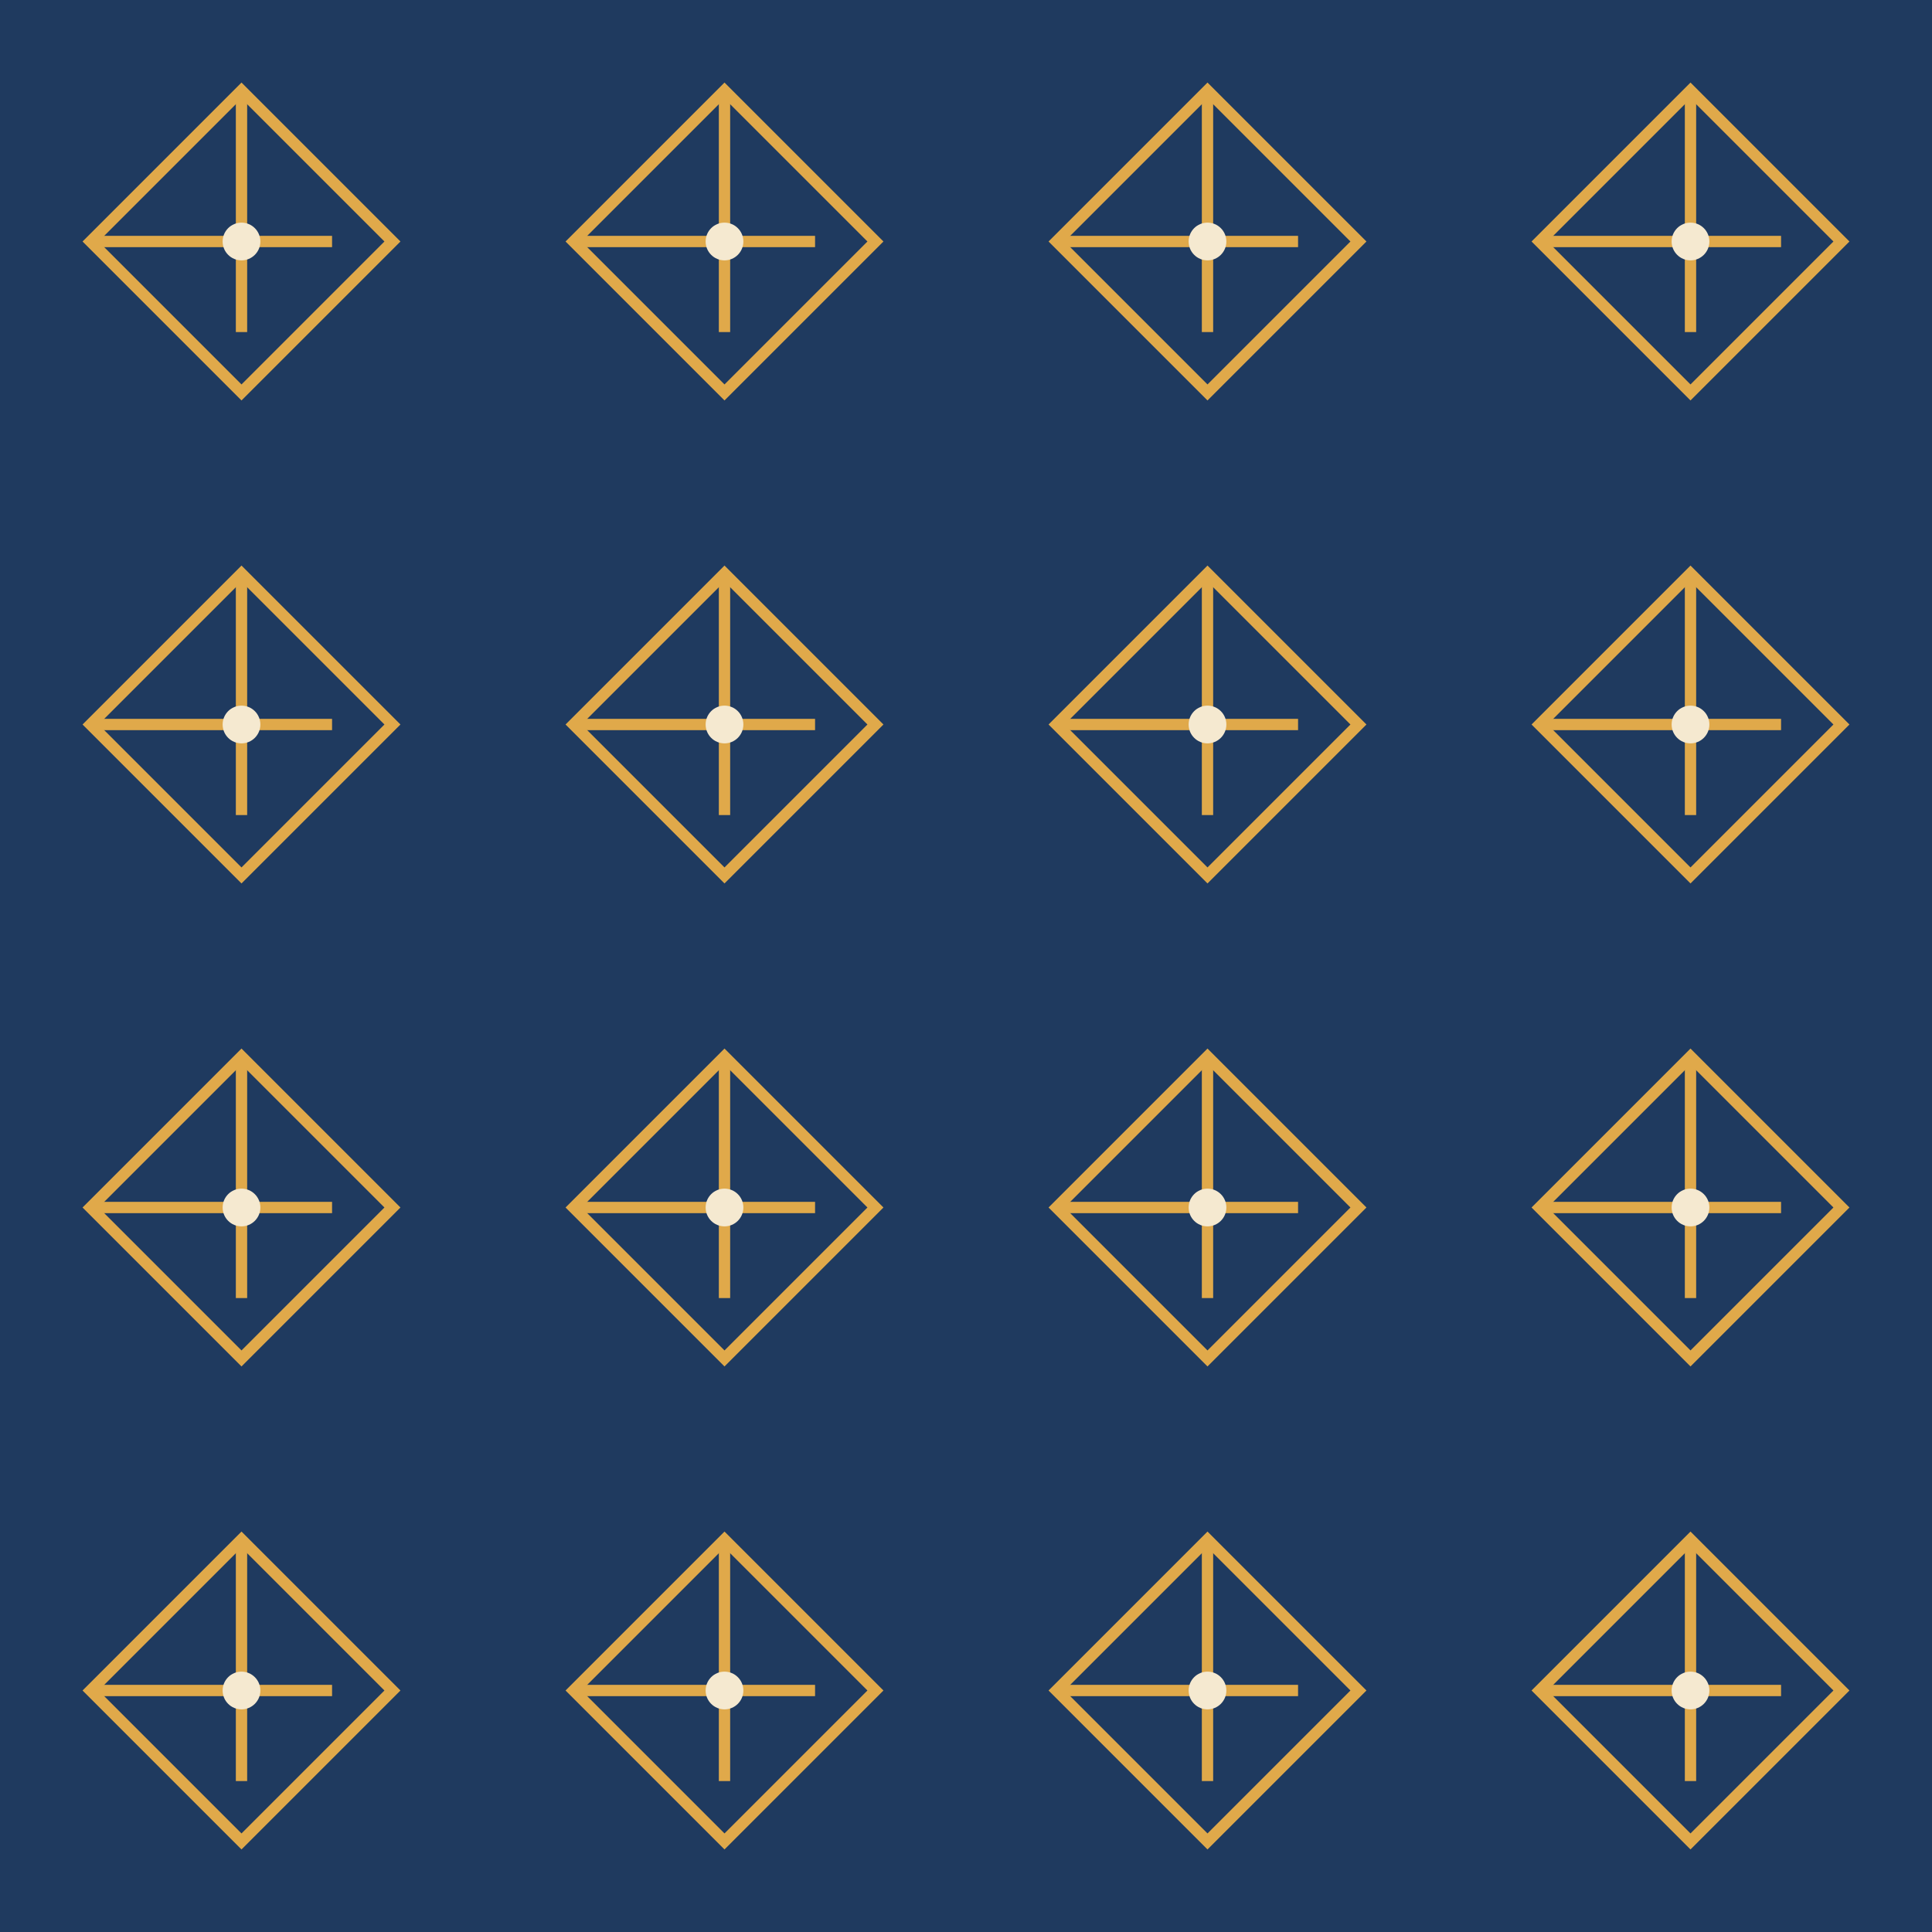
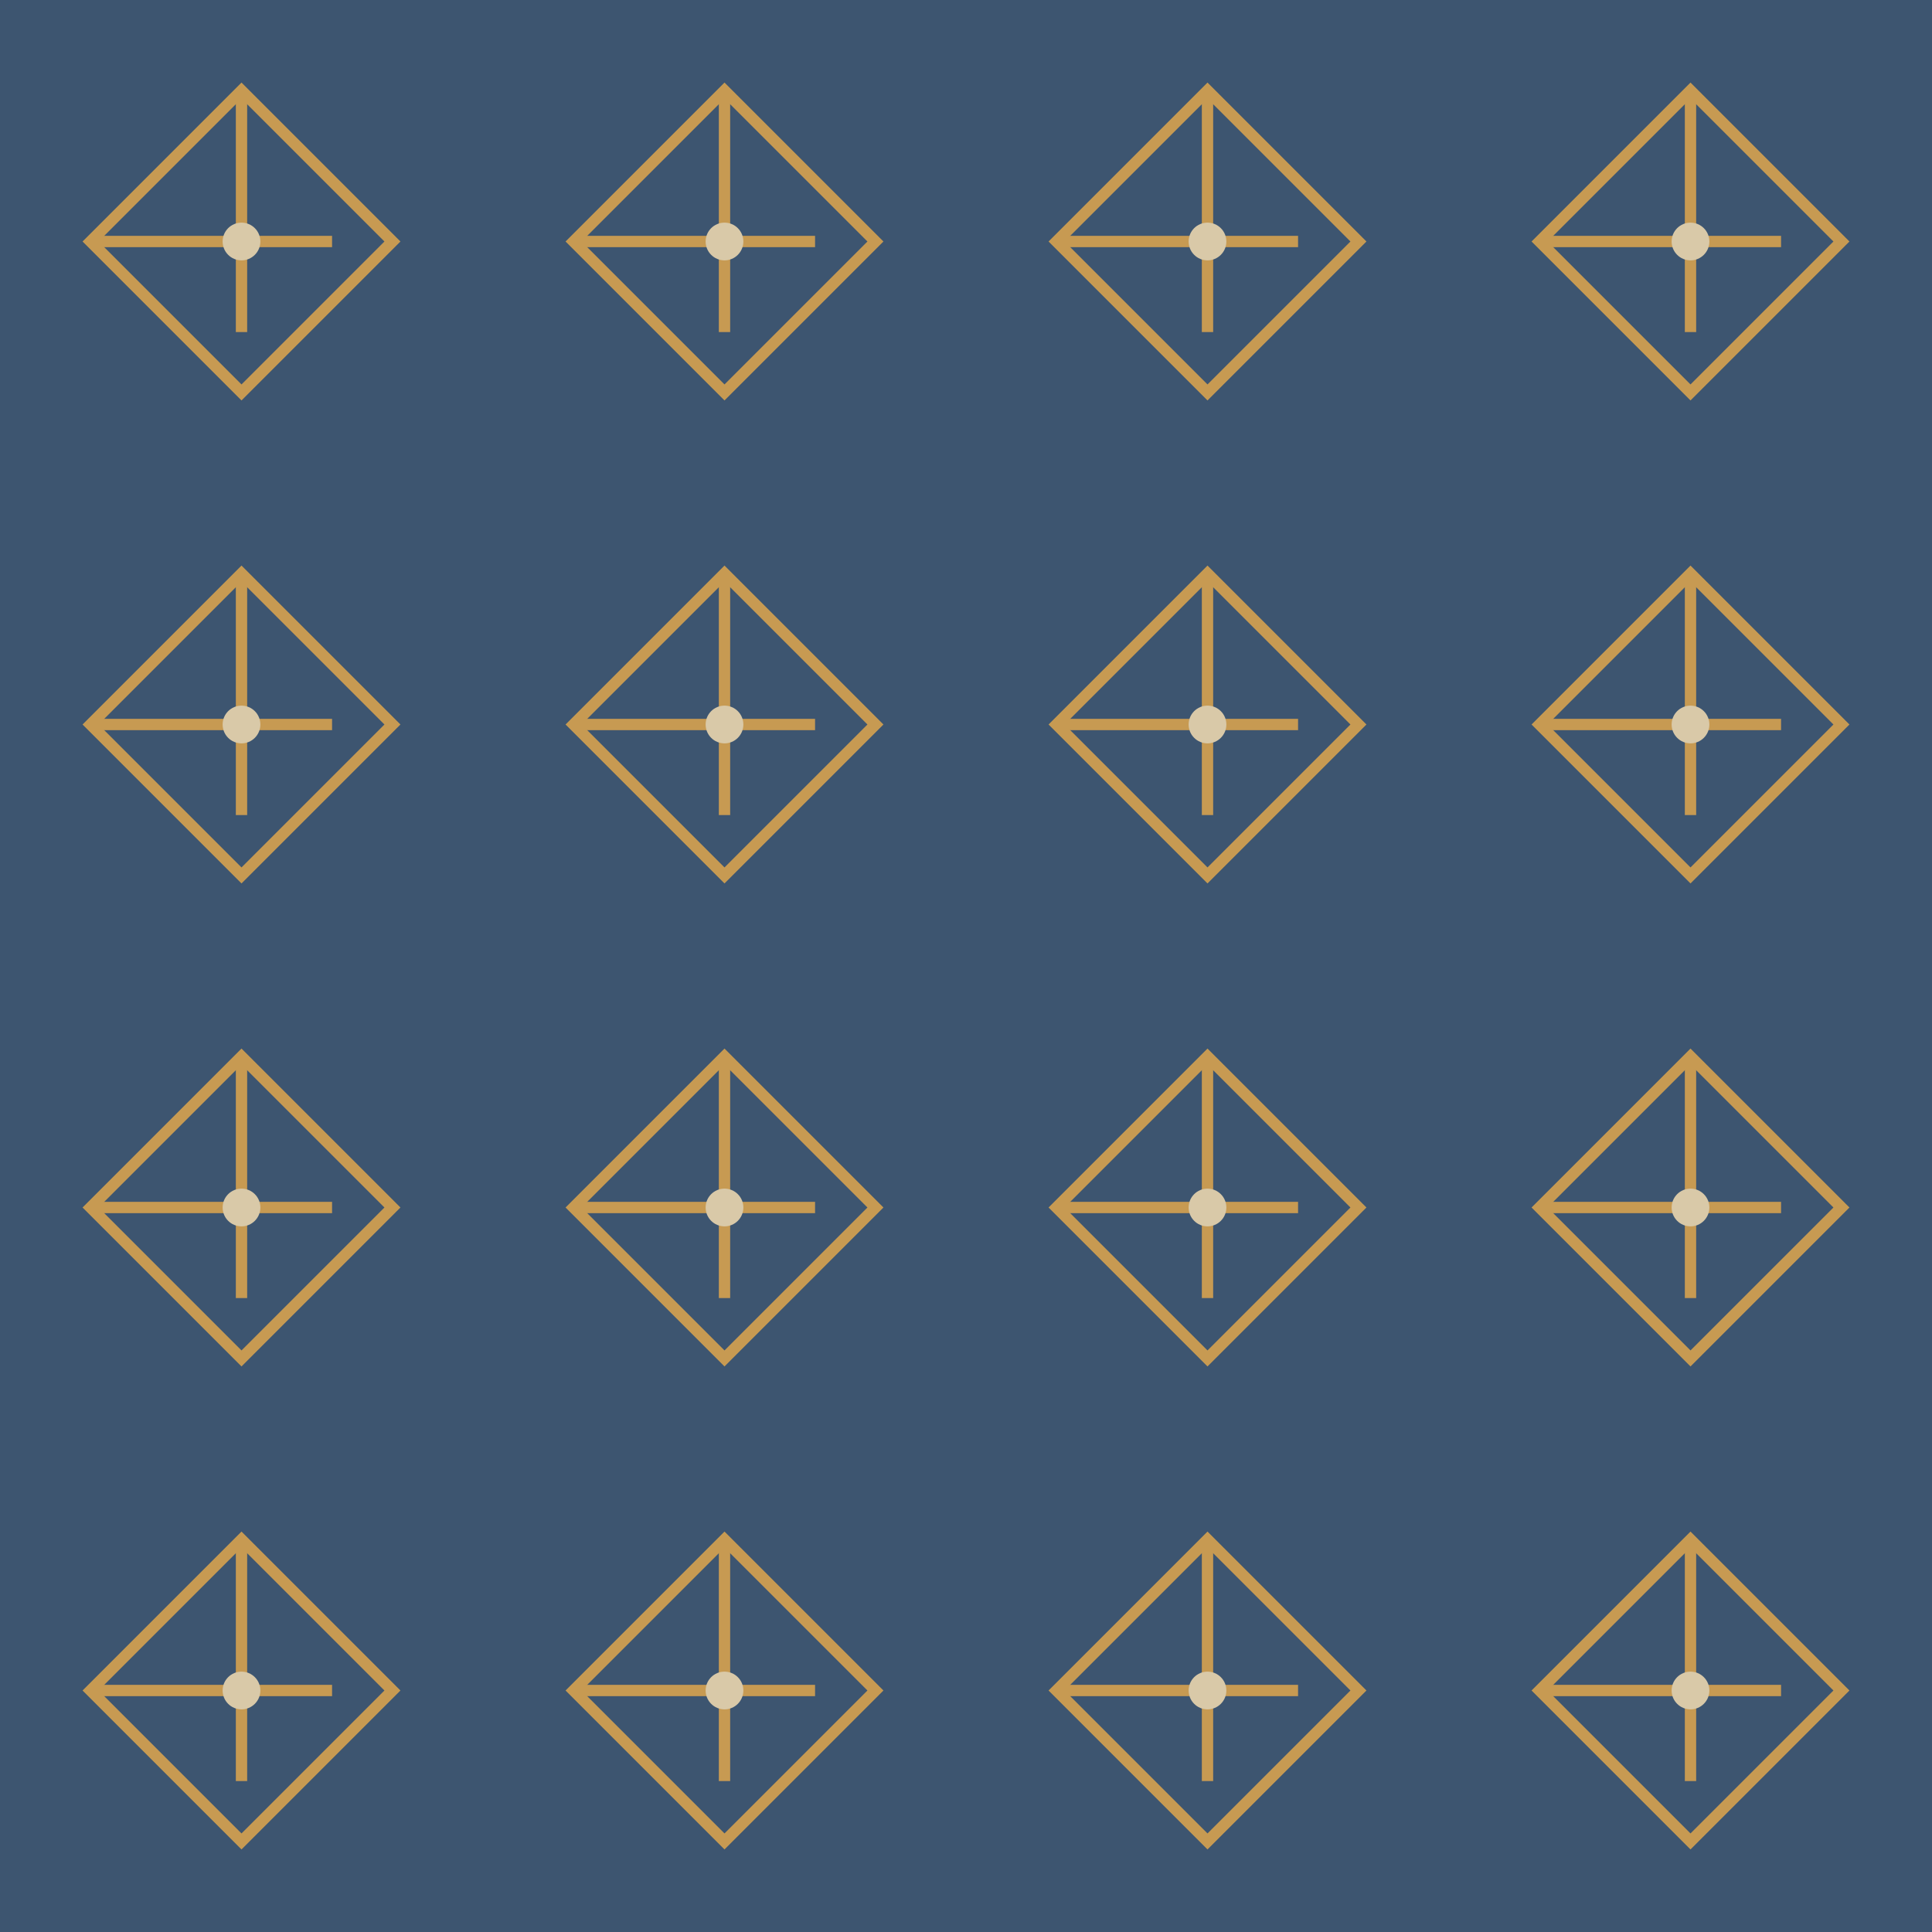
<svg xmlns="http://www.w3.org/2000/svg" viewBox="0 0 256 256" width="256" height="256">
-   <rect width="256" height="256" fill="#1F3A5F" />
-   <line x1="12" y1="32" x2="44" y2="32" stroke="#E0A94A" stroke-width="1.5" />
-   <line x1="76" y1="32" x2="108" y2="32" stroke="#E0A94A" stroke-width="1.5" />
-   <line x1="140" y1="32" x2="172" y2="32" stroke="#E0A94A" stroke-width="1.5" />
-   <line x1="204" y1="32" x2="236" y2="32" stroke="#E0A94A" stroke-width="1.5" />
-   <line x1="12" y1="96" x2="44" y2="96" stroke="#E0A94A" stroke-width="1.5" />
-   <line x1="76" y1="96" x2="108" y2="96" stroke="#E0A94A" stroke-width="1.5" />
-   <line x1="140" y1="96" x2="172" y2="96" stroke="#E0A94A" stroke-width="1.5" />
-   <line x1="204" y1="96" x2="236" y2="96" stroke="#E0A94A" stroke-width="1.5" />
-   <line x1="12" y1="160" x2="44" y2="160" stroke="#E0A94A" stroke-width="1.5" />
-   <line x1="76" y1="160" x2="108" y2="160" stroke="#E0A94A" stroke-width="1.5" />
-   <line x1="140" y1="160" x2="172" y2="160" stroke="#E0A94A" stroke-width="1.5" />
-   <line x1="204" y1="160" x2="236" y2="160" stroke="#E0A94A" stroke-width="1.5" />
-   <line x1="12" y1="224" x2="44" y2="224" stroke="#E0A94A" stroke-width="1.5" />
-   <line x1="76" y1="224" x2="108" y2="224" stroke="#E0A94A" stroke-width="1.5" />
-   <line x1="140" y1="224" x2="172" y2="224" stroke="#E0A94A" stroke-width="1.5" />
-   <line x1="204" y1="224" x2="236" y2="224" stroke="#E0A94A" stroke-width="1.5" />
-   <line x1="32" y1="12" x2="32" y2="44" stroke="#E0A94A" stroke-width="1.5" />
-   <line x1="32" y1="76" x2="32" y2="108" stroke="#E0A94A" stroke-width="1.5" />
-   <line x1="32" y1="140" x2="32" y2="172" stroke="#E0A94A" stroke-width="1.5" />
-   <line x1="32" y1="204" x2="32" y2="236" stroke="#E0A94A" stroke-width="1.5" />
-   <line x1="96" y1="12" x2="96" y2="44" stroke="#E0A94A" stroke-width="1.5" />
-   <line x1="96" y1="76" x2="96" y2="108" stroke="#E0A94A" stroke-width="1.5" />
-   <line x1="96" y1="140" x2="96" y2="172" stroke="#E0A94A" stroke-width="1.5" />
-   <line x1="96" y1="204" x2="96" y2="236" stroke="#E0A94A" stroke-width="1.5" />
-   <line x1="160" y1="12" x2="160" y2="44" stroke="#E0A94A" stroke-width="1.5" />
-   <line x1="160" y1="76" x2="160" y2="108" stroke="#E0A94A" stroke-width="1.5" />
-   <line x1="160" y1="140" x2="160" y2="172" stroke="#E0A94A" stroke-width="1.5" />
-   <line x1="160" y1="204" x2="160" y2="236" stroke="#E0A94A" stroke-width="1.5" />
-   <line x1="224" y1="12" x2="224" y2="44" stroke="#E0A94A" stroke-width="1.5" />
-   <line x1="224" y1="76" x2="224" y2="108" stroke="#E0A94A" stroke-width="1.5" />
-   <line x1="224" y1="140" x2="224" y2="172" stroke="#E0A94A" stroke-width="1.5" />
-   <line x1="224" y1="204" x2="224" y2="236" stroke="#E0A94A" stroke-width="1.5" />
-   <polygon points="32,12 52,32 32,52 12,32" fill="none" stroke="#E0A94A" stroke-width="1.5" />
-   <polygon points="96,12 116,32 96,52 76,32" fill="none" stroke="#E0A94A" stroke-width="1.5" />
-   <polygon points="160,12 180,32 160,52 140,32" fill="none" stroke="#E0A94A" stroke-width="1.5" />
-   <polygon points="224,12 244,32 224,52 204,32" fill="none" stroke="#E0A94A" stroke-width="1.5" />
-   <polygon points="32,76 52,96 32,116 12,96" fill="none" stroke="#E0A94A" stroke-width="1.5" />
-   <polygon points="96,76 116,96 96,116 76,96" fill="none" stroke="#E0A94A" stroke-width="1.5" />
-   <polygon points="160,76 180,96 160,116 140,96" fill="none" stroke="#E0A94A" stroke-width="1.5" />
-   <polygon points="224,76 244,96 224,116 204,96" fill="none" stroke="#E0A94A" stroke-width="1.5" />
-   <polygon points="32,140 52,160 32,180 12,160" fill="none" stroke="#E0A94A" stroke-width="1.5" />
-   <polygon points="96,140 116,160 96,180 76,160" fill="none" stroke="#E0A94A" stroke-width="1.5" />
-   <polygon points="160,140 180,160 160,180 140,160" fill="none" stroke="#E0A94A" stroke-width="1.5" />
-   <polygon points="224,140 244,160 224,180 204,160" fill="none" stroke="#E0A94A" stroke-width="1.5" />
-   <polygon points="32,204 52,224 32,244 12,224" fill="none" stroke="#E0A94A" stroke-width="1.5" />
-   <polygon points="96,204 116,224 96,244 76,224" fill="none" stroke="#E0A94A" stroke-width="1.5" />
-   <polygon points="160,204 180,224 160,244 140,224" fill="none" stroke="#E0A94A" stroke-width="1.5" />
-   <polygon points="224,204 244,224 224,244 204,224" fill="none" stroke="#E0A94A" stroke-width="1.5" />
-   <circle cx="32" cy="32" r="2.5" fill="#F5E9D0" />
-   <circle cx="96" cy="32" r="2.5" fill="#F5E9D0" />
-   <circle cx="160" cy="32" r="2.5" fill="#F5E9D0" />
-   <circle cx="224" cy="32" r="2.5" fill="#F5E9D0" />
-   <circle cx="32" cy="96" r="2.5" fill="#F5E9D0" />
-   <circle cx="96" cy="96" r="2.5" fill="#F5E9D0" />
-   <circle cx="160" cy="96" r="2.5" fill="#F5E9D0" />
-   <circle cx="224" cy="96" r="2.5" fill="#F5E9D0" />
-   <circle cx="32" cy="160" r="2.5" fill="#F5E9D0" />
-   <circle cx="96" cy="160" r="2.5" fill="#F5E9D0" />
-   <circle cx="160" cy="160" r="2.5" fill="#F5E9D0" />
-   <circle cx="224" cy="160" r="2.5" fill="#F5E9D0" />
-   <circle cx="32" cy="224" r="2.5" fill="#F5E9D0" />
-   <circle cx="96" cy="224" r="2.5" fill="#F5E9D0" />
-   <circle cx="160" cy="224" r="2.5" fill="#F5E9D0" />
-   <circle cx="224" cy="224" r="2.5" fill="#F5E9D0" />
+   <rect width="256" height="256" fill="#3D5570" />
+   <line x1="12" y1="32" x2="44" y2="32" stroke="#C79A52" stroke-width="1.5" />
+   <line x1="76" y1="32" x2="108" y2="32" stroke="#C79A52" stroke-width="1.5" />
+   <line x1="140" y1="32" x2="172" y2="32" stroke="#C79A52" stroke-width="1.5" />
+   <line x1="204" y1="32" x2="236" y2="32" stroke="#C79A52" stroke-width="1.5" />
+   <line x1="12" y1="96" x2="44" y2="96" stroke="#C79A52" stroke-width="1.5" />
+   <line x1="76" y1="96" x2="108" y2="96" stroke="#C79A52" stroke-width="1.5" />
+   <line x1="140" y1="96" x2="172" y2="96" stroke="#C79A52" stroke-width="1.5" />
+   <line x1="204" y1="96" x2="236" y2="96" stroke="#C79A52" stroke-width="1.5" />
+   <line x1="12" y1="160" x2="44" y2="160" stroke="#C79A52" stroke-width="1.5" />
+   <line x1="76" y1="160" x2="108" y2="160" stroke="#C79A52" stroke-width="1.5" />
+   <line x1="140" y1="160" x2="172" y2="160" stroke="#C79A52" stroke-width="1.5" />
+   <line x1="204" y1="160" x2="236" y2="160" stroke="#C79A52" stroke-width="1.5" />
+   <line x1="12" y1="224" x2="44" y2="224" stroke="#C79A52" stroke-width="1.5" />
+   <line x1="76" y1="224" x2="108" y2="224" stroke="#C79A52" stroke-width="1.5" />
+   <line x1="140" y1="224" x2="172" y2="224" stroke="#C79A52" stroke-width="1.5" />
+   <line x1="204" y1="224" x2="236" y2="224" stroke="#C79A52" stroke-width="1.5" />
+   <line x1="32" y1="12" x2="32" y2="44" stroke="#C79A52" stroke-width="1.5" />
+   <line x1="32" y1="76" x2="32" y2="108" stroke="#C79A52" stroke-width="1.5" />
+   <line x1="32" y1="140" x2="32" y2="172" stroke="#C79A52" stroke-width="1.5" />
+   <line x1="32" y1="204" x2="32" y2="236" stroke="#C79A52" stroke-width="1.5" />
+   <line x1="96" y1="12" x2="96" y2="44" stroke="#C79A52" stroke-width="1.5" />
+   <line x1="96" y1="76" x2="96" y2="108" stroke="#C79A52" stroke-width="1.5" />
+   <line x1="96" y1="140" x2="96" y2="172" stroke="#C79A52" stroke-width="1.5" />
+   <line x1="96" y1="204" x2="96" y2="236" stroke="#C79A52" stroke-width="1.5" />
+   <line x1="160" y1="12" x2="160" y2="44" stroke="#C79A52" stroke-width="1.5" />
+   <line x1="160" y1="76" x2="160" y2="108" stroke="#C79A52" stroke-width="1.5" />
+   <line x1="160" y1="140" x2="160" y2="172" stroke="#C79A52" stroke-width="1.5" />
+   <line x1="160" y1="204" x2="160" y2="236" stroke="#C79A52" stroke-width="1.5" />
+   <line x1="224" y1="12" x2="224" y2="44" stroke="#C79A52" stroke-width="1.5" />
+   <line x1="224" y1="76" x2="224" y2="108" stroke="#C79A52" stroke-width="1.5" />
+   <line x1="224" y1="140" x2="224" y2="172" stroke="#C79A52" stroke-width="1.5" />
+   <line x1="224" y1="204" x2="224" y2="236" stroke="#C79A52" stroke-width="1.5" />
+   <polygon points="32,12 52,32 32,52 12,32" fill="none" stroke="#C79A52" stroke-width="1.5" />
+   <polygon points="96,12 116,32 96,52 76,32" fill="none" stroke="#C79A52" stroke-width="1.5" />
+   <polygon points="160,12 180,32 160,52 140,32" fill="none" stroke="#C79A52" stroke-width="1.5" />
+   <polygon points="224,12 244,32 224,52 204,32" fill="none" stroke="#C79A52" stroke-width="1.5" />
+   <polygon points="32,76 52,96 32,116 12,96" fill="none" stroke="#C79A52" stroke-width="1.5" />
+   <polygon points="96,76 116,96 96,116 76,96" fill="none" stroke="#C79A52" stroke-width="1.5" />
+   <polygon points="160,76 180,96 160,116 140,96" fill="none" stroke="#C79A52" stroke-width="1.5" />
+   <polygon points="224,76 244,96 224,116 204,96" fill="none" stroke="#C79A52" stroke-width="1.5" />
+   <polygon points="32,140 52,160 32,180 12,160" fill="none" stroke="#C79A52" stroke-width="1.5" />
+   <polygon points="96,140 116,160 96,180 76,160" fill="none" stroke="#C79A52" stroke-width="1.5" />
+   <polygon points="160,140 180,160 160,180 140,160" fill="none" stroke="#C79A52" stroke-width="1.5" />
+   <polygon points="224,140 244,160 224,180 204,160" fill="none" stroke="#C79A52" stroke-width="1.5" />
+   <polygon points="32,204 52,224 32,244 12,224" fill="none" stroke="#C79A52" stroke-width="1.5" />
+   <polygon points="96,204 116,224 96,244 76,224" fill="none" stroke="#C79A52" stroke-width="1.5" />
+   <polygon points="160,204 180,224 160,244 140,224" fill="none" stroke="#C79A52" stroke-width="1.5" />
+   <polygon points="224,204 244,224 224,244 204,224" fill="none" stroke="#C79A52" stroke-width="1.5" />
+   <circle cx="32" cy="32" r="2.5" fill="#D9C9A8" />
+   <circle cx="96" cy="32" r="2.5" fill="#D9C9A8" />
+   <circle cx="160" cy="32" r="2.5" fill="#D9C9A8" />
+   <circle cx="224" cy="32" r="2.5" fill="#D9C9A8" />
+   <circle cx="32" cy="96" r="2.5" fill="#D9C9A8" />
+   <circle cx="96" cy="96" r="2.5" fill="#D9C9A8" />
+   <circle cx="160" cy="96" r="2.5" fill="#D9C9A8" />
+   <circle cx="224" cy="96" r="2.5" fill="#D9C9A8" />
+   <circle cx="32" cy="160" r="2.5" fill="#D9C9A8" />
+   <circle cx="96" cy="160" r="2.5" fill="#D9C9A8" />
+   <circle cx="160" cy="160" r="2.5" fill="#D9C9A8" />
+   <circle cx="224" cy="160" r="2.5" fill="#D9C9A8" />
+   <circle cx="32" cy="224" r="2.5" fill="#D9C9A8" />
+   <circle cx="96" cy="224" r="2.5" fill="#D9C9A8" />
+   <circle cx="160" cy="224" r="2.5" fill="#D9C9A8" />
+   <circle cx="224" cy="224" r="2.5" fill="#D9C9A8" />
</svg>
